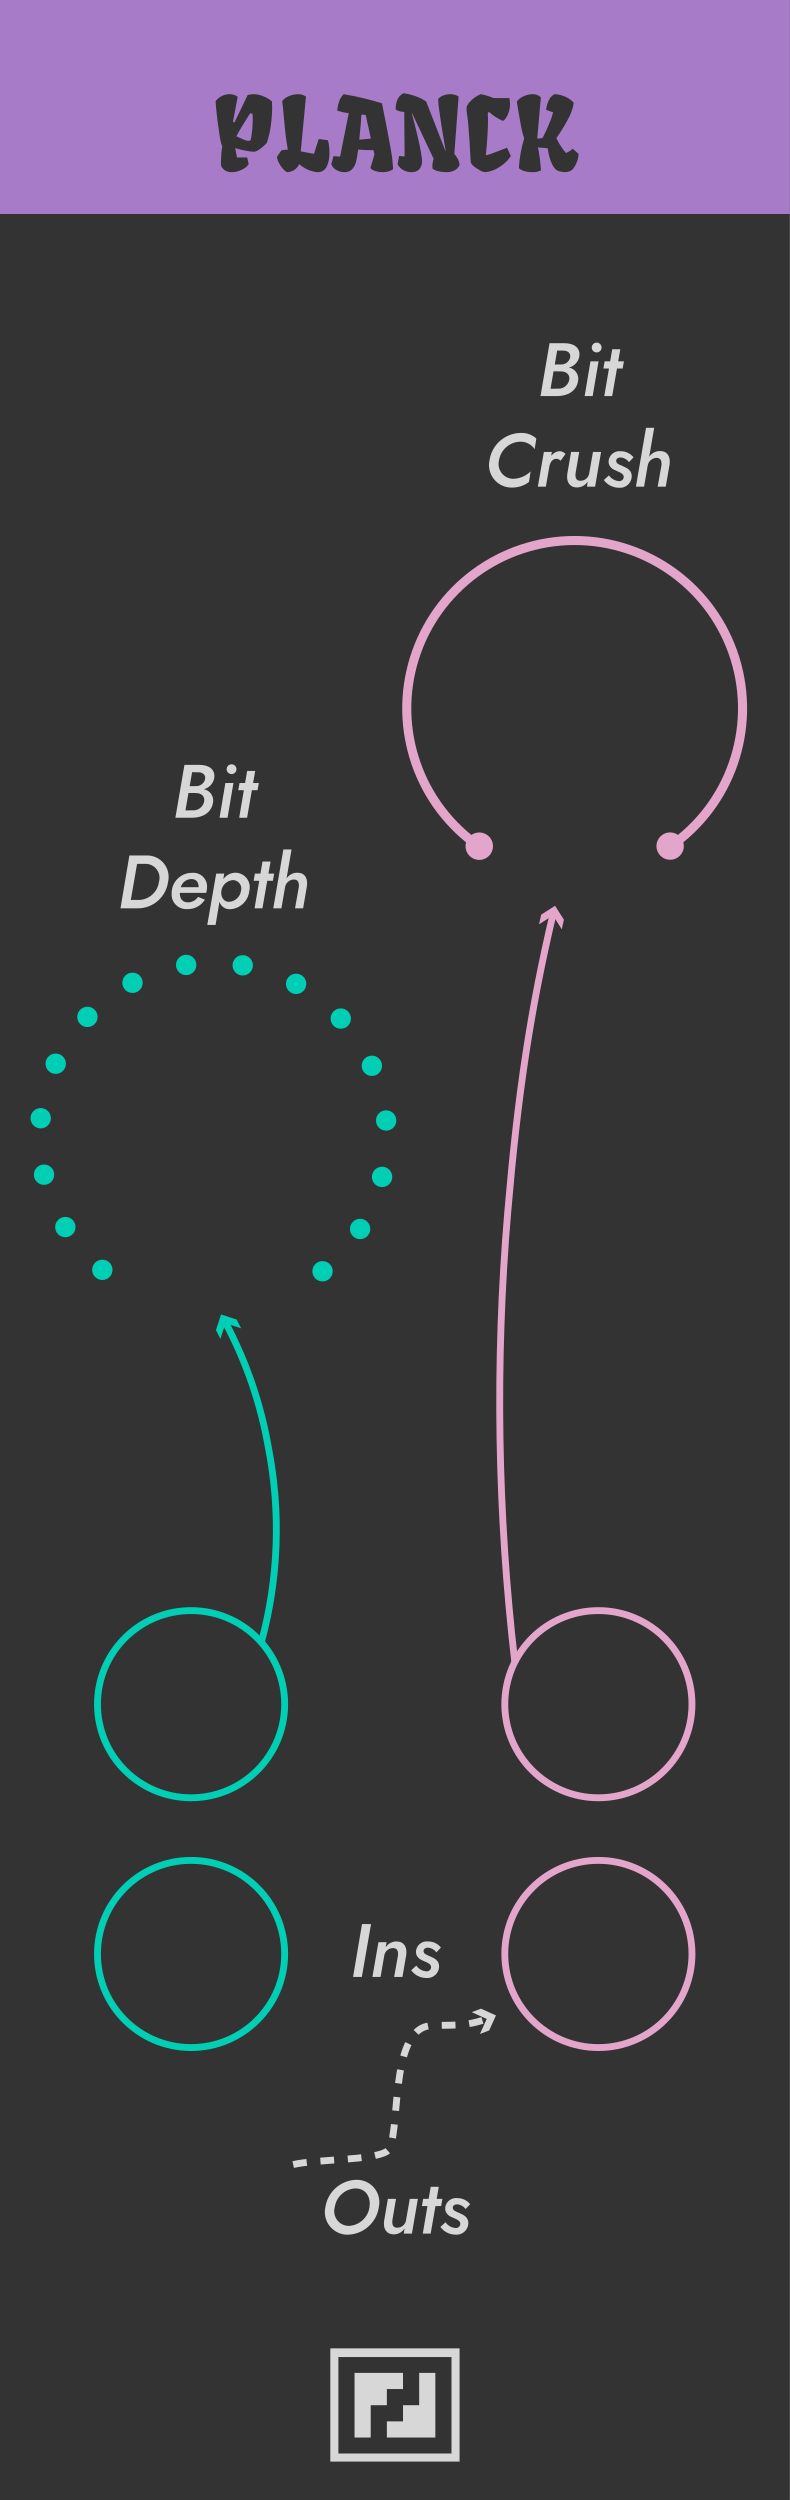
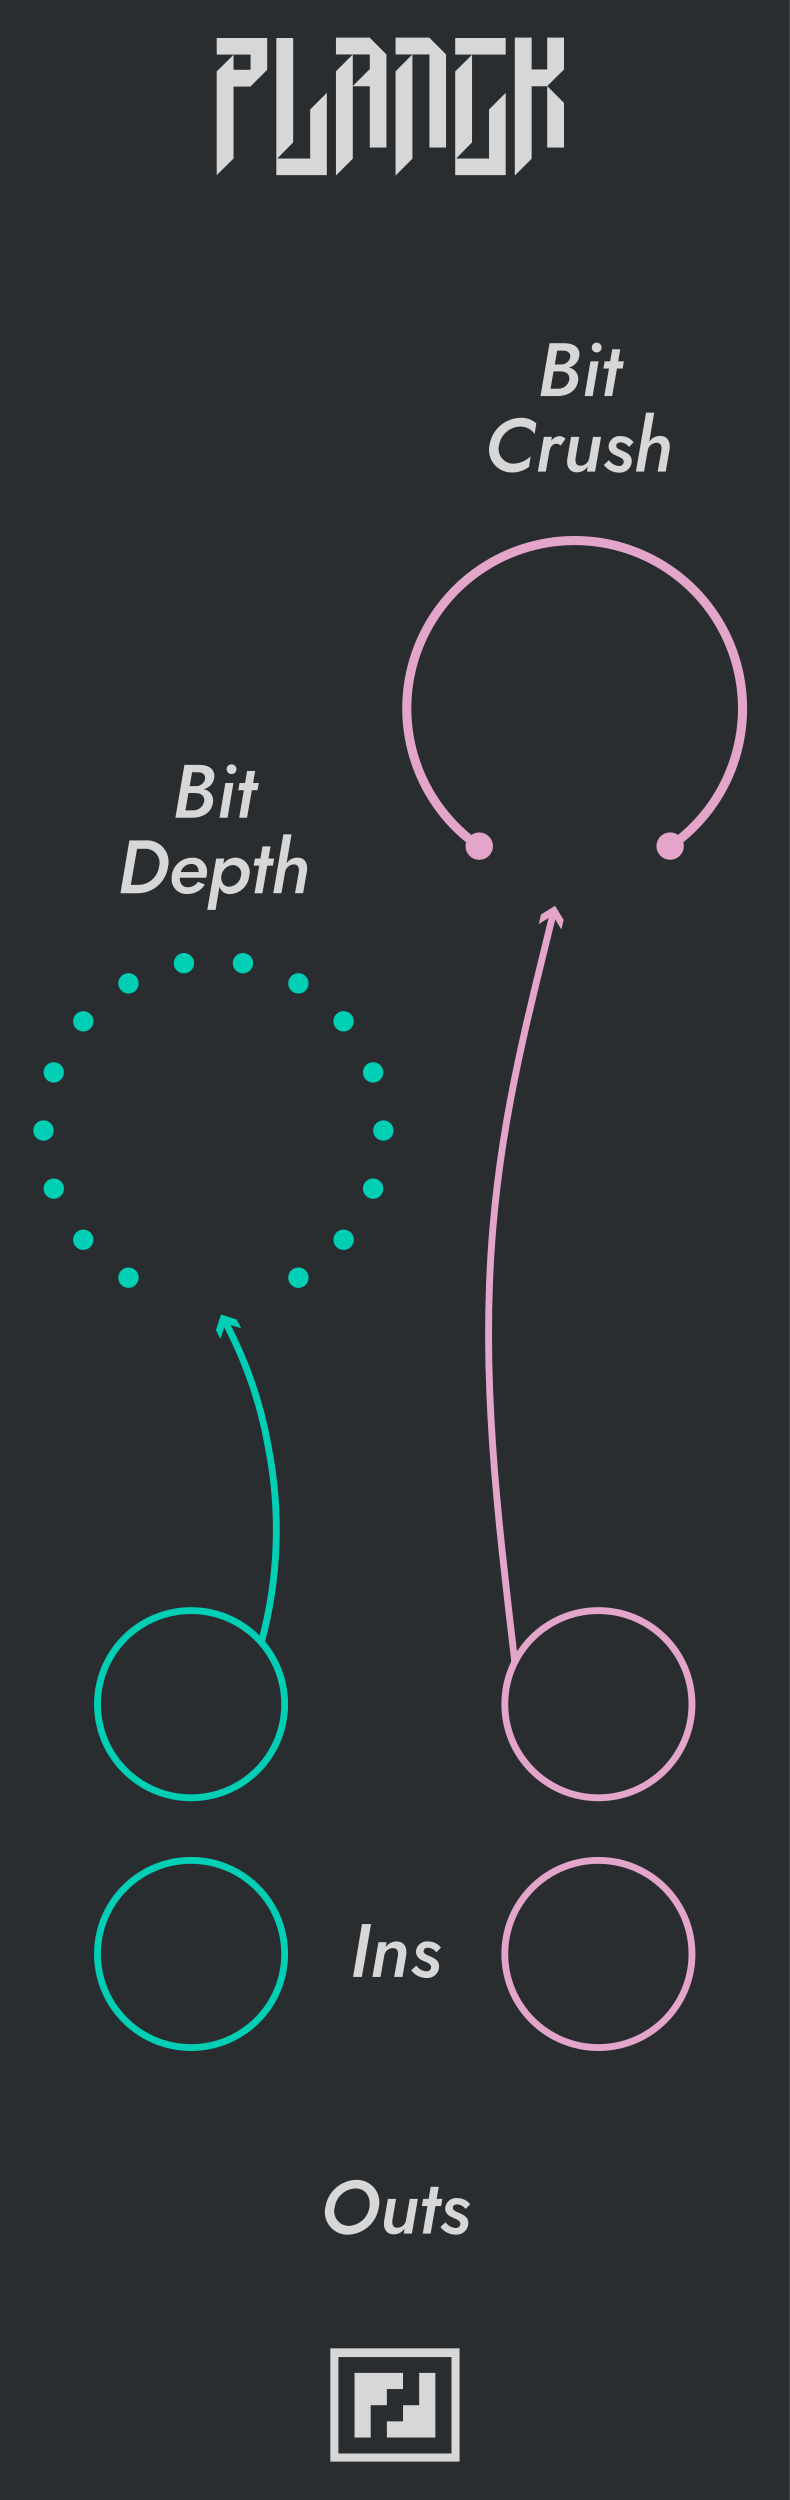
<svg xmlns="http://www.w3.org/2000/svg" width="40.6mm" height="128.5mm" viewBox="0 0 115.087 364.252">
-   <g id="31505f79-d39a-452a-9051-8aa7664caf81" data-name="Planck">
-     <rect id="d9477066-3181-4a6f-98da-338df8daf2e2" data-name="BG" width="115.087" height="364.252" fill="#333" />
-     <rect id="af010ae2-17b0-4c8c-bab3-daff11286b35" data-name="Header" width="115.087" height="31.181" fill="#a87bc9" />
-     <path d="M39.654,15.618a19.5,19.5,0,0,1-.206,2.727,12.839,12.839,0,0,1-.569,2.465,6.082,6.082,0,0,1-.533.526,5.023,5.023,0,0,1-.717.54,1.276,1.276,0,0,1-.641.232,7.656,7.656,0,0,1-1.228-.16,13.157,13.157,0,0,1-1.489-.359l.261,1.351h1.492l.2.962a1.6,1.6,0,0,1-.518.553,3.43,3.43,0,0,1-.9.453,3.293,3.293,0,0,1-1.072.178,1.743,1.743,0,0,1-.8-.179,1.5,1.5,0,0,1-.551-.458.958.958,0,0,1-.2-.564q0-.329.054-1.249a8.466,8.466,0,0,1,.142-1.278,7.915,7.915,0,0,1-.4-1.743q-.222-1.392-.391-2.9t-.171-1.908l.007-.082A2.378,2.378,0,0,1,32.307,14a2.487,2.487,0,0,1,1.138-.279,2,2,0,0,1,1.188.371l-.688,3.657.21.1,1.934-4.009a3.606,3.606,0,0,1,.417-.082,3.746,3.746,0,0,1,.547-.039,3.089,3.089,0,0,1,.75.116,5.136,5.136,0,0,1,.931.352,4.3,4.3,0,0,1,.891.576C39.644,14.994,39.654,15.28,39.654,15.618Zm-2.826,1.87c0-.314-.014-.62-.043-.92l-.341-.058q-.528.816-1.155,1.85t-.844,1.5c.082.035.2.089.355.162q.477.228.818.365a1.655,1.655,0,0,0,.595.136c.2,0,.316-.081.34-.243A16.494,16.494,0,0,0,36.828,17.488Z" fill="#333" />
-     <path d="M47.932,21.2A8.1,8.1,0,0,1,48,22.275a4.465,4.465,0,0,1-.4,2.013,1.439,1.439,0,0,1-1.4.8,4.677,4.677,0,0,1-2.594-1.18,2.023,2.023,0,0,1-1.783,1.18,2.018,2.018,0,0,1-.63-.527,4.308,4.308,0,0,1-.573-.858,2.33,2.33,0,0,1-.268-.858l.645-.927a2,2,0,0,1,.7-.1h.239q-.231-1.362-.359-2.488t-.242-2.494q-.051-.6-.105-1.156t-.12-.942a1.568,1.568,0,0,1,.485-.468,3.31,3.31,0,0,1,.83-.39,3.191,3.191,0,0,1,.989-.156,2.215,2.215,0,0,1,.631.084,1.739,1.739,0,0,1,.536.268l-.761,7.989.094.007,1.833.342.689-2.157,1.333.174A3.956,3.956,0,0,1,47.932,21.2Z" fill="#333" />
-     <path d="M56.946,21.793a19.517,19.517,0,0,1,.315,2.554c0,.088-.005.2-.015.348a2.813,2.813,0,0,1-1.514.391,3.277,3.277,0,0,1-1.033-.159,1.752,1.752,0,0,1-.735-.427l.587-1.971-.138-.656h-.391q-.9,0-1.841-.08a15.549,15.549,0,0,1-.289,1.726,2.573,2.573,0,0,1-.562,1.111,1.432,1.432,0,0,1-1.134.456,2.34,2.34,0,0,1-1.181-.311,1.627,1.627,0,0,1-.746-.848l.326-1.181.957.08,1.26-6.34a8.445,8.445,0,0,1-1.666-.355A4.555,4.555,0,0,1,49.41,14.8a2.524,2.524,0,0,1,.663-1.079,43.822,43.822,0,0,1,5.579,1.326Q56.63,19.89,56.946,21.793Zm-2.91-1.6-.753-3.448-.624-.051c-.023.42-.064.969-.119,1.645s-.119,1.347-.192,2.014Z" fill="#333" />
-     <path d="M64.934,21.968q-1.1-6.391-1.1-7.5a.9.9,0,0,1,.362-.371,2.416,2.416,0,0,1,.652-.277,2.87,2.87,0,0,1,.754-.1,2.6,2.6,0,0,1,.659.092,1.607,1.607,0,0,1,.558.252l-.623,8.358a4.536,4.536,0,0,1,.514.747,2.806,2.806,0,0,1,.268.825,1.59,1.59,0,0,1-.742.824,2.516,2.516,0,0,1-1.192.27,5.082,5.082,0,0,1-1.134-.134,2.2,2.2,0,0,1-.888-.372A1.944,1.944,0,0,1,63,24.261a3.87,3.87,0,0,1,.048-.6,1.767,1.767,0,0,1,.141-.5l-3.166-6.7-.037.015q.145.477.471,1.764t.627,2.67a21.09,21.09,0,0,1,.387,2.232c.01.145.015.253.015.326a1.76,1.76,0,0,1-.373,1.174,1.441,1.441,0,0,1-1.163.441,2.4,2.4,0,0,1-1.21-.318,1.919,1.919,0,0,1-.811-.855l.224-1.182.8.066L58.9,16.305a2.464,2.464,0,0,1-.671-.093,2.048,2.048,0,0,1-.583-.265,3.772,3.772,0,0,1,.243-1.4,1.9,1.9,0,0,1,.909-.97,8.929,8.929,0,0,1,1.645.4,6.135,6.135,0,0,1,1.652.822L64.905,22Z" fill="#333" />
-     <path d="M71.107,17.464q0,1.124-.105,2.652t-.221,2.507a3.272,3.272,0,0,0,.66-.174q.384-.138,1.282-.486.768-.3,1.159-.442l.544,1.21a4.467,4.467,0,0,1-.826.972,6.069,6.069,0,0,1-1.308.905,4.34,4.34,0,0,1-1.547.478,1.72,1.72,0,0,1-.8-.253,6.649,6.649,0,0,1-.88-.58,1.671,1.671,0,0,1-.348-.351.883.883,0,0,1-.138-.352q-.085-1.746-.173-3.05-.2-3.059-.384-4.043a5.313,5.313,0,0,1-.044-.833,1.873,1.873,0,0,1,.417-.718,4.394,4.394,0,0,1,.779-.706,3.748,3.748,0,0,1,.877-.482,8.243,8.243,0,0,1,.945.241,8.414,8.414,0,0,1,.931.332h2.29a4.152,4.152,0,0,1,.094.863,3.63,3.63,0,0,1-.178,1.157,3.412,3.412,0,0,1-.42.881,1.251,1.251,0,0,1-.431.432,7.342,7.342,0,0,1-2.036-1.319l-.174.159Q71.107,16.914,71.107,17.464Z" fill="#333" />
-     <path d="M84.294,22.413a3.146,3.146,0,0,1-.2,1.083,4.2,4.2,0,0,1-.478.953,1.383,1.383,0,0,1-.551.478,1.707,1.707,0,0,1-.746.159,2.867,2.867,0,0,1-.884-.152,1.328,1.328,0,0,1-.688-.5,3.874,3.874,0,0,1-.5-.942A9.426,9.426,0,0,1,79.8,21.6q-.842-.064-1.406-.123a28.962,28.962,0,0,1,.428,3.333,2.42,2.42,0,0,1-1.283.275,3.815,3.815,0,0,1-1.141-.157,2.1,2.1,0,0,1-.8-.429,17.634,17.634,0,0,1,.275-2.275,14.2,14.2,0,0,1,.5-2.029,14.746,14.746,0,0,1-.467-1.837q-.2-1.033-.438-2.518L75.3,14.812a1.636,1.636,0,0,1,.486-.5,3.22,3.22,0,0,1,.829-.421,2.983,2.983,0,0,1,.989-.168,1.7,1.7,0,0,1,1.2.442L78.28,20.2l.768-.087q.457-.862.931-1.989a11.019,11.019,0,0,0,.613-1.75l-1.022-.362a4.072,4.072,0,0,1,.409-1.435,1.807,1.807,0,0,1,.823-.862,3.729,3.729,0,0,1,.876.131,4.373,4.373,0,0,1,1.047.423,2.836,2.836,0,0,1,.873.736,7.106,7.106,0,0,1-.851,2.387,24.531,24.531,0,0,1-1.684,2.735,9.284,9.284,0,0,0,1.4,2.167,3.35,3.35,0,0,0,.978-.623Z" fill="#333" />
-     <polygon points="54.012 345.733 51.658 345.733 51.658 348.087 51.658 350.442 51.658 352.796 51.658 355.15 54.012 355.15 54.012 352.796 54.012 350.442 56.366 350.442 56.366 348.087 58.72 348.087 58.72 345.733 56.366 345.733 54.012 345.733" fill="#d7d7d7" />
-     <polygon points="56.366 355.15 58.72 355.15 61.075 355.15 63.429 355.15 63.429 352.796 63.429 350.442 63.429 348.087 63.429 345.733 61.075 345.733 61.075 348.087 61.075 350.442 58.72 350.442 58.72 352.796 56.366 352.796 56.366 355.15" fill="#d7d7d7" />
-     <polygon points="65.783 342.157 49.304 342.157 49.304 343.425 65.783 343.425 65.783 357.477 49.304 357.477 49.304 342.157 48.127 342.157 48.127 358.655 49.304 358.655 66.96 358.655 66.96 357.477 66.96 342.157 65.783 342.157" fill="#d7d7d7" />
-     <g id="e1bddaf8-ad73-4b9e-ac54-13e120ae8314" data-name="Text">
-       <path d="M81.192,57.708H78.75l1.32-7.7h2.222c1.3,0,2.311.639,2.113,1.937A2.048,2.048,0,0,1,82.9,53.55a1.673,1.673,0,0,1,1.332,1.936C84.009,56.982,82.71,57.708,81.192,57.708ZM80.653,54.1l-.44,2.541,1-.011a1.613,1.613,0,0,0,1.727-1.276c.132-.792-.429-1.243-1.232-1.243Zm.176-.99.858-.011a1.318,1.318,0,0,0,1.386-1.012c.11-.616-.33-1-.968-1l-.924-.01Z" fill="#d7d7d7" />
-       <path d="M87.209,52.648l-.858,5.06H85.185l.847-5.06Zm-.242-2.729a.716.716,0,1,1-.748.715A.722.722,0,0,1,86.967,49.919Z" fill="#d7d7d7" />
-       <path d="M88.9,52.648l.3-1.76h1.178l-.308,1.76h.836l-.187,1.045h-.825l-.7,4.015H88.045l.682-4.015h-.815l.187-1.045Z" fill="#d7d7d7" />
-       <path d="M74.758,69.765a3.756,3.756,0,0,0,2.552-1.078l-.231,1.54a4.067,4.067,0,0,1-2.5.814,3.28,3.28,0,0,1-3.256-3.983,4.66,4.66,0,0,1,4.533-3.982,3.2,3.2,0,0,1,2.288.814L77.9,65.441a2.488,2.488,0,0,0-2.134-1.089,3.221,3.221,0,0,0-3.059,2.706A2.167,2.167,0,0,0,74.758,69.765Z" fill="#d7d7d7" />
-       <path d="M81.082,66.849c-.539-.011-.869.44-1.011.957l-.539,3.1H78.365l.88-5.061h1.166l-.1.572a1.642,1.642,0,0,1,1.2-.682,1.218,1.218,0,0,1,.881.4l-.7.99A.911.911,0,0,0,81.082,66.849Z" fill="#d7d7d7" />
-       <path d="M84.547,70.051a1.285,1.285,0,0,0,1.3-1.079l.55-3.124h1.178l-.87,5.061H85.515l.121-.748a1.849,1.849,0,0,1-1.562.858c-1.145,0-1.573-.892-1.419-1.958l.55-3.213h1.188l-.528,3.08C83.788,69.522,83.909,70.051,84.547,70.051Z" fill="#d7d7d7" />
-       <path d="M90.179,70.1a.637.637,0,0,0,.7-.595c.011-.439-.484-.67-.968-.857-.616-.243-1.265-.606-1.243-1.464a1.591,1.591,0,0,1,1.782-1.441,2.353,2.353,0,0,1,1.859.891l-.66.693a1.676,1.676,0,0,0-1.21-.682c-.4,0-.66.2-.66.484-.022.4.418.561.924.77.748.319,1.364.66,1.342,1.541a1.714,1.714,0,0,1-1.859,1.627,2.742,2.742,0,0,1-2.211-1.122l.748-.682A1.942,1.942,0,0,0,90.179,70.1Z" fill="#d7d7d7" />
-       <path d="M95.679,66.706a1.345,1.345,0,0,0-1.3,1.078l-.539,3.125H92.654l1.474-8.581h1.188l-.726,4.224a1.88,1.88,0,0,1,1.562-.836c1.144,0,1.551.847,1.408,1.947L97,70.909H95.822l.55-3.081C96.438,67.234,96.317,66.728,95.679,66.706Z" fill="#d7d7d7" />
-       <path d="M28,119.145H25.554l1.32-7.7H29.1c1.3,0,2.311.638,2.113,1.937a2.049,2.049,0,0,1-1.508,1.606,1.672,1.672,0,0,1,1.332,1.936C30.813,118.418,29.514,119.145,28,119.145Zm-.539-3.609-.44,2.541,1-.011a1.613,1.613,0,0,0,1.727-1.276c.133-.792-.428-1.243-1.232-1.243Zm.176-.99.858-.011a1.32,1.32,0,0,0,1.387-1.013c.11-.616-.33-1-.969-1l-.924-.01Z" fill="#d7d7d7" />
-       <path d="M34.013,114.084l-.858,5.061H31.989l.847-5.061Zm-.242-2.729a.716.716,0,1,1-.748.715A.721.721,0,0,1,33.771,111.355Z" fill="#d7d7d7" />
-       <path d="M35.707,114.084l.3-1.761h1.177l-.308,1.761h.836l-.187,1.045H36.7l-.7,4.016H34.849l.682-4.016h-.814l.187-1.045Z" fill="#d7d7d7" />
-       <path d="M17.552,132.345l1.3-7.7h2.4a3.131,3.131,0,0,1,3.235,3.85,4.443,4.443,0,0,1-4.467,3.851Zm2.42-6.48-.913,5.259H20.1a3.02,3.02,0,0,0,3.058-2.63,2.04,2.04,0,0,0-2.079-2.629Z" fill="#d7d7d7" />
-       <path d="M25.01,130.145a2.944,2.944,0,0,1,2.97-2.971,2,2,0,0,1,2.178,2.222,2.42,2.42,0,0,1-.121.694H26.2c-.022.813.374,1.386,1.188,1.386a1.779,1.779,0,0,0,1.474-.8l.99.406a2.9,2.9,0,0,1-2.563,1.376A2.135,2.135,0,0,1,25.01,130.145Zm1.331-.88h2.6v-.023c0-.725-.352-1.166-1.056-1.166A1.629,1.629,0,0,0,26.341,129.265Z" fill="#d7d7d7" />
-       <path d="M30.2,134.765l1.3-7.481h1.166l-.132.814a2.215,2.215,0,0,1,1.793-.946,2.111,2.111,0,0,1,1.991,2.662,2.948,2.948,0,0,1-2.816,2.663,1.556,1.556,0,0,1-1.53-1.079l-.561,3.367Zm3.741-6.535a1.84,1.84,0,0,0-1.694,1.584c-.111.847.319,1.563,1.078,1.584a1.842,1.842,0,0,0,1.782-1.584A1.231,1.231,0,0,0,33.942,128.23Z" fill="#d7d7d7" />
-       <path d="M37.946,127.284l.3-1.761H39.42l-.308,1.761h.836l-.187,1.045h-.825l-.7,4.016H37.088l.682-4.016h-.815l.187-1.045Z" fill="#d7d7d7" />
-       <path d="M42.841,128.143a1.342,1.342,0,0,0-1.3,1.078L41,132.345H39.815l1.474-8.581h1.189l-.726,4.224a1.88,1.88,0,0,1,1.562-.836c1.144,0,1.551.847,1.408,1.948l-.561,3.245H42.984l.55-3.08C43.6,128.67,43.479,128.164,42.841,128.143Z" fill="#d7d7d7" />
-       <path d="M51.94,317.6a3.27,3.27,0,0,1,3.256,3.983,4.684,4.684,0,0,1-4.533,4.016,3.3,3.3,0,0,1-3.256-4.016A4.681,4.681,0,0,1,51.94,317.6ZM50.8,324.315a3.175,3.175,0,0,0,3.036-2.728c.22-1.408-.484-2.718-2.024-2.729a3.178,3.178,0,0,0-3.037,2.729A2.138,2.138,0,0,0,50.8,324.315Z" fill="#d7d7d7" />
-       <path d="M57.857,324.579a1.285,1.285,0,0,0,1.3-1.078l.55-3.124h1.177l-.869,5.061H58.825l.122-.749a1.846,1.846,0,0,1-1.562.859c-1.145,0-1.574-.892-1.42-1.959l.55-3.212H57.7l-.527,3.08C57.1,324.052,57.219,324.579,57.857,324.579Z" fill="#d7d7d7" />
-       <path d="M62.455,320.377l.3-1.761h1.177l-.308,1.761h.837l-.187,1.045h-.825l-.7,4.016H61.6l.683-4.016h-.815l.187-1.045Z" fill="#d7d7d7" />
-       <path d="M66.371,324.623a.637.637,0,0,0,.7-.594c.012-.44-.483-.671-.968-.858-.616-.242-1.265-.605-1.243-1.463a1.591,1.591,0,0,1,1.782-1.441,2.352,2.352,0,0,1,1.86.891l-.661.693a1.676,1.676,0,0,0-1.209-.682c-.4,0-.661.2-.661.484-.022.4.418.561.924.77.749.319,1.364.66,1.342,1.54a1.713,1.713,0,0,1-1.858,1.629,2.748,2.748,0,0,1-2.212-1.122l.748-.683A1.937,1.937,0,0,0,66.371,324.623Z" fill="#d7d7d7" />
-       <path d="M54.062,280.341l-1.342,7.7H51.444l1.3-7.7Z" fill="#d7d7d7" />
-       <path d="M57.274,283.84a1.284,1.284,0,0,0-1.287,1.089l-.539,3.113H54.26l.88-5.061h1.177l-.121.748a1.833,1.833,0,0,1,1.562-.858c1.155,0,1.585.88,1.43,1.958l-.55,3.213h-1.21l.55-3.08C58.055,284.367,57.934,283.84,57.274,283.84Z" fill="#d7d7d7" />
-       <path d="M62.114,287.228a.637.637,0,0,0,.7-.594c.011-.441-.484-.671-.968-.859-.616-.242-1.265-.6-1.243-1.463a1.591,1.591,0,0,1,1.782-1.441,2.351,2.351,0,0,1,1.859.892l-.66.692a1.676,1.676,0,0,0-1.21-.682c-.4,0-.66.2-.66.485-.022.4.418.56.924.769.748.32,1.364.661,1.342,1.54a1.714,1.714,0,0,1-1.859,1.629,2.744,2.744,0,0,1-2.211-1.122l.748-.682A1.94,1.94,0,0,0,62.114,287.228Z" fill="#d7d7d7" />
+   <g id="23d4c8a6-37ba-46aa-a5a0-c391fe01342a" data-name="Planck">
+     <rect id="bdac14de-3951-490d-a577-4125c02500e1" data-name="BG" width="115.087" height="364.252" style="fill: #2a2d30" />
+     <g>
+       <path d="M38.93,10.196h-.027l-2.425,2.425H34.027V23.094L31.575,25.519V10.409l2.452-2.425v2.185h2.479V7.958H31.575V5.533h7.355Z" style="fill: #d7d7d7" />
+       <path d="M47.617,13.527V25.519H40.262V5.533h2.452V20.749l-2.318,2.345h4.797V15.952Z" style="fill: #d7d7d7" />
+       <path d="M56.304,7.931v13.564H53.88V12.568H51.401V23.121l-2.452,2.452V10.383l2.452-2.452V12.541l2.398-2.398h.08V7.931H48.949V5.479H53.853Z" style="fill: #d7d7d7" />
+       <path d="M64.991,7.931v13.564H62.567V7.931H57.636V5.479h4.903Zm-7.355,2.452,2.452-2.452V23.121l-2.452,2.452Z" style="fill: #d7d7d7" />
+       <path d="M73.678,5.533V7.958h-7.355V5.533Zm-2.425,10.419,2.425-2.425V25.519h-7.355V10.409l2.452-2.425V20.749L66.457,23.094h4.797Z" style="fill: #d7d7d7" />
+       <path d="M82.179,5.479v4.664h-.027L79.727,12.541,82.179,14.993v6.502H79.727V12.568H77.462V23.121l-2.452,2.452V5.479h2.452v4.637h2.265V5.479Z" style="fill: #d7d7d7" />
    </g>
-     <g id="7802c155-8577-47c3-9fab-ed3b5eb956a0" data-name="Legend">
-       <circle cx="27.839" cy="248.302" r="13.636" fill="none" stroke="#00cfb5" stroke-miterlimit="10" />
-       <circle cx="87.186" cy="284.696" r="13.636" fill="none" stroke="#e4a5cb" stroke-miterlimit="10" />
-       <circle cx="27.839" cy="284.696" r="13.636" fill="none" stroke="#00cfb5" stroke-miterlimit="10" />
-       <path d="M69.885,124.045a.661.661,0,0,1-.376-.116,25.124,25.124,0,1,1,28.454-.011.664.664,0,0,1-.753-1.094,23.8,23.8,0,1,0-26.949.01.664.664,0,0,1-.376,1.211Z" fill="#e4a5cb" />
-       <path d="M70.938,121.626a2,2,0,1,1-2.769.55A2,2,0,0,1,70.938,121.626Z" fill="#e4a5cb" />
-       <circle cx="97.64" cy="123.276" r="1.997" fill="#e4a5cb" />
-       <path d="M42.722,315.378c3.559-.817,11.5-.564,13.644-1.918,2.184-1.377.069-17.9,6.37-18.306,3.016-.193,4.957.228,8.4-1.077" fill="none" stroke="#d7d7d7" stroke-miterlimit="10" stroke-dasharray="2 2" />
-       <polygon points="69.93 296.347 70.915 294.16 68.728 293.176 70.074 292.666 72.26 293.65 71.276 295.836 69.93 296.347" fill="#d7d7d7" />
-       <path d="M32.753,192.519A61.013,61.013,0,0,1,39.1,210.888a62.452,62.452,0,0,1-1.043,28.465" fill="none" stroke="#00cfb5" stroke-miterlimit="10" />
-       <polygon points="32.114 195.077 32.858 192.797 35.137 193.542 34.486 192.259 32.206 191.515 31.463 193.794 32.114 195.077" fill="#00cfb5" />
-       <path d="M80.605,133.085c-3.288,13.907-5.159,26.24-6.63,43.559a327.925,327.925,0,0,0,1.043,65.631" fill="none" stroke="#e4a5cb" stroke-miterlimit="10" />
-       <polygon points="78.54 134.671 80.56 133.379 81.851 135.4 82.161 133.994 80.87 131.974 78.849 133.265 78.54 134.671" fill="#e4a5cb" />
-       <circle cx="87.186" cy="248.302" r="13.636" fill="none" stroke="#e4a5cb" stroke-miterlimit="10" />
-       <circle cx="14.911" cy="185.014" r="1.483" fill="#00cfb5" />
-       <circle cx="9.52" cy="178.784" r="1.483" fill="#00cfb5" />
-       <circle cx="6.417" cy="171.152" r="1.483" fill="#00cfb5" />
-       <circle cx="5.932" cy="162.928" r="1.483" fill="#00cfb5" />
-       <circle cx="8.116" cy="154.984" r="1.483" fill="#00cfb5" />
-       <circle cx="12.738" cy="148.164" r="1.483" fill="#00cfb5" />
-       <circle cx="19.307" cy="143.192" r="1.483" fill="#00cfb5" />
-       <circle cx="27.126" cy="140.595" r="1.483" fill="#00cfb5" />
-       <circle cx="35.364" cy="140.649" r="1.483" fill="#00cfb5" />
-       <circle cx="43.148" cy="143.348" r="1.483" fill="#00cfb5" />
-       <circle cx="49.651" cy="148.406" r="1.483" fill="#00cfb5" />
-       <circle cx="54.183" cy="155.286" r="1.483" fill="#00cfb5" />
-       <circle cx="56.264" cy="163.257" r="1.483" fill="#00cfb5" />
-       <circle cx="55.671" cy="171.475" r="1.483" fill="#00cfb5" />
-       <circle cx="52.468" cy="179.065" r="1.483" fill="#00cfb5" />
-       <circle cx="46.996" cy="185.224" r="1.483" fill="#00cfb5" />
+     <g id="5083864d-f2fb-40d3-a869-5e57e25d4751" data-name="Logo">
+       <g>
+         <polygon points="54.012 345.733 51.658 345.733 51.658 348.087 51.658 350.442 51.658 352.796 51.658 355.15 54.012 355.15 54.012 352.796 54.012 350.442 56.366 350.442 56.366 348.087 58.72 348.087 58.72 345.733 56.366 345.733 54.012 345.733" style="fill: #d7d7d7" />
+         <polygon points="56.366 355.15 58.72 355.15 61.075 355.15 63.429 355.15 63.429 352.796 63.429 350.442 63.429 348.087 63.429 345.733 61.075 345.733 61.075 348.087 61.075 350.442 58.72 350.442 58.72 352.796 56.366 352.796 56.366 355.15" style="fill: #d7d7d7" />
+         <polygon points="65.783 342.157 49.304 342.157 49.304 343.425 65.783 343.425 65.783 357.477 49.304 357.477 49.304 342.157 48.127 342.157 48.127 358.655 49.304 358.655 66.96 358.655 66.96 357.477 66.96 342.157 65.783 342.157" style="fill: #d7d7d7" />
+       </g>
+     </g>
+     <g id="1287b3d0-73ab-43f2-a494-669a6ab1be8f" data-name="Text">
+       <g>
+         <path d="M81.192,57.709H78.75l1.32-7.701h2.222c1.298,0,2.311.638,2.112,1.937a2.046,2.046,0,0,1-1.507,1.606,1.673,1.673,0,0,1,1.332,1.937C84.009,56.982,82.71,57.709,81.192,57.709Zm-.539-3.608-.44,2.541,1.001-.011A1.613,1.613,0,0,0,82.941,55.354c.132-.792-.429-1.243-1.232-1.243Zm.176-.99.858-.011a1.319,1.319,0,0,0,1.386-1.012c.11-.616-.33-1.001-.968-1.001l-.924-.011Z" style="fill: #d7d7d7" />
+         <path d="M87.209,52.648l-.858,5.061h-1.166l.847-5.061Zm-.242-2.729a.716.716,0,1,1-.748.715A.721.721,0,0,1,86.967,49.919Z" style="fill: #d7d7d7" />
+         <path d="M88.903,52.648l.297-1.76h1.177l-.308,1.76H90.905l-.187,1.045h-.825l-.704,4.016h-1.144l.682-4.016h-.814l.187-1.045Z" style="fill: #d7d7d7" />
+         <path d="M74.758,67.564a3.75,3.75,0,0,0,2.552-1.078l-.231,1.54a4.065,4.065,0,0,1-2.498.814A3.279,3.279,0,0,1,71.325,64.858a4.661,4.661,0,0,1,4.533-3.982,3.202,3.202,0,0,1,2.288.814l-.242,1.551a2.489,2.489,0,0,0-2.134-1.089,3.221,3.221,0,0,0-3.059,2.707A2.166,2.166,0,0,0,74.758,67.564Z" style="fill: #d7d7d7" />
+         <path d="M81.082,64.649c-.539-.011-.869.44-1.012.957l-.539,3.103H78.365l.88-5.061h1.166l-.099.572a1.644,1.644,0,0,1,1.199-.682,1.22,1.22,0,0,1,.88.396l-.704.99A.911.911,0,0,0,81.082,64.649Z" style="fill: #d7d7d7" />
+         <path d="M84.547,67.851A1.285,1.285,0,0,0,85.845,66.772l.55-3.124h1.177l-.869,5.061H85.515l.121-.748a1.847,1.847,0,0,1-1.562.858c-1.145,0-1.573-.891-1.419-1.958l.55-3.212h1.188L83.865,66.728C83.788,67.322,83.909,67.851,84.547,67.851Z" style="fill: #d7d7d7" />
+         <path d="M90.179,67.895a.637.637,0,0,0,.704-.594c.011-.44-.484-.671-.968-.858-.616-.242-1.265-.605-1.243-1.463a1.591,1.591,0,0,1,1.782-1.441,2.354,2.354,0,0,1,1.859.891l-.66.693a1.677,1.677,0,0,0-1.21-.682c-.396,0-.66.198-.66.484-.022.396.418.561.924.77.748.319,1.364.66,1.342,1.541A1.714,1.714,0,0,1,90.19,68.862a2.744,2.744,0,0,1-2.211-1.122l.748-.682A1.94,1.94,0,0,0,90.179,67.895Z" style="fill: #d7d7d7" />
+         <path d="M95.679,64.506A1.345,1.345,0,0,0,94.381,65.584l-.539,3.125H92.654l1.474-8.581h1.188l-.726,4.225a1.879,1.879,0,0,1,1.562-.836c1.144,0,1.551.847,1.408,1.947l-.561,3.246H95.822l.55-3.081C96.438,65.034,96.317,64.528,95.679,64.506Z" style="fill: #d7d7d7" />
+       </g>
+       <g>
+         <path d="M27.996,119.145H25.554l1.32-7.701h2.222c1.298,0,2.311.638,2.112,1.937a2.049,2.049,0,0,1-1.507,1.606,1.672,1.672,0,0,1,1.332,1.936C30.813,118.418,29.514,119.145,27.996,119.145Zm-.539-3.608-.44,2.541,1.001-.011A1.613,1.613,0,0,0,29.745,116.79c.132-.792-.429-1.243-1.232-1.243Zm.176-.99.858-.011a1.318,1.318,0,0,0,1.386-1.013c.11-.616-.33-1.001-.968-1.001l-.924-.011Z" style="fill: #d7d7d7" />
+         <path d="M34.013,114.084l-.858,5.061H31.989l.847-5.061Zm-.242-2.729a.716.716,0,1,1-.748.715A.721.721,0,0,1,33.771,111.355Z" style="fill: #d7d7d7" />
+         <path d="M35.707,114.084l.297-1.761h1.177l-.308,1.761h.836l-.187,1.045H36.697l-.704,4.016h-1.144l.682-4.016h-.814l.187-1.045Z" style="fill: #d7d7d7" />
+         <path d="M17.552,130.145l1.298-7.701H21.248a3.131,3.131,0,0,1,3.234,3.851,4.442,4.442,0,0,1-4.466,3.851Zm2.42-6.479-.913,5.259h1.045a3.021,3.021,0,0,0,3.058-2.63,2.04,2.04,0,0,0-2.079-2.629Z" style="fill: #d7d7d7" />
+         <path d="M25.01,127.944a2.944,2.944,0,0,1,2.971-2.971,1.999,1.999,0,0,1,2.178,2.223,2.449,2.449,0,0,1-.121.693H26.198c-.022.813.374,1.386,1.188,1.386a1.778,1.778,0,0,0,1.474-.803l.99.406a2.905,2.905,0,0,1-2.563,1.376A2.135,2.135,0,0,1,25.01,127.944Zm1.332-.88h2.596V127.042c0-.726-.352-1.166-1.056-1.166A1.628,1.628,0,0,0,26.341,127.064Z" style="fill: #d7d7d7" />
+         <path d="M30.201,132.564l1.298-7.48h1.166l-.132.813a2.216,2.216,0,0,1,1.793-.945,2.111,2.111,0,0,1,1.991,2.662,2.948,2.948,0,0,1-2.816,2.662,1.555,1.555,0,0,1-1.529-1.078l-.561,3.366Zm3.741-6.534a1.84,1.84,0,0,0-1.694,1.584c-.11.847.319,1.562,1.078,1.584a1.843,1.843,0,0,0,1.782-1.584A1.231,1.231,0,0,0,33.942,126.03Z" style="fill: #d7d7d7" />
+         <path d="M37.946,125.084l.297-1.761h1.177l-.308,1.761H39.948l-.187,1.045h-.825l-.704,4.016h-1.144l.682-4.016h-.814l.187-1.045Z" style="fill: #d7d7d7" />
+         <path d="M42.841,125.942a1.344,1.344,0,0,0-1.298,1.078l-.539,3.124H39.815l1.474-8.581H42.478l-.726,4.225a1.88,1.88,0,0,1,1.562-.836c1.144,0,1.551.847,1.408,1.947l-.561,3.245H42.984l.55-3.08C43.6,126.47,43.479,125.964,42.841,125.942Z" style="fill: #d7d7d7" />
+       </g>
+       <g>
+         <path d="M51.94,317.604a3.269,3.269,0,0,1,3.256,3.982,4.683,4.683,0,0,1-4.533,4.016,3.296,3.296,0,0,1-3.256-4.016A4.681,4.681,0,0,1,51.94,317.604Zm-1.144,6.711a3.176,3.176,0,0,0,3.036-2.729c.22-1.408-.484-2.718-2.024-2.729a3.176,3.176,0,0,0-3.037,2.729A2.139,2.139,0,0,0,50.796,324.315Z" style="fill: #d7d7d7" />
+         <path d="M57.857,324.579a1.284,1.284,0,0,0,1.298-1.078l.55-3.124h1.177l-.869,5.061H58.825l.121-.748a1.847,1.847,0,0,1-1.562.858c-1.145,0-1.573-.892-1.419-1.959l.55-3.212h1.188l-.528,3.08C57.098,324.052,57.219,324.579,57.857,324.579Z" style="fill: #d7d7d7" />
+         <path d="M62.455,320.377l.297-1.761h1.177l-.308,1.761h.836l-.187,1.045h-.825l-.704,4.016h-1.144l.682-4.016H61.465l.187-1.045Z" style="fill: #d7d7d7" />
+         <path d="M66.371,324.623a.637.637,0,0,0,.704-.594c.011-.44-.484-.671-.968-.858-.616-.242-1.265-.604-1.243-1.463a1.592,1.592,0,0,1,1.782-1.441,2.352,2.352,0,0,1,1.859.892l-.66.692a1.676,1.676,0,0,0-1.21-.682c-.396,0-.66.198-.66.484-.022.396.418.561.924.77.749.319,1.364.66,1.342,1.54a1.714,1.714,0,0,1-1.859,1.629,2.746,2.746,0,0,1-2.211-1.122l.748-.683A1.937,1.937,0,0,0,66.371,324.623Z" style="fill: #d7d7d7" />
+       </g>
+       <g>
+         <path d="M54.062,280.341,52.72,288.042H51.444l1.298-7.701Z" style="fill: #d7d7d7" />
+         <path d="M57.274,283.84a1.284,1.284,0,0,0-1.287,1.089L55.448,288.042H54.26l.88-5.061h1.177l-.121.748a1.832,1.832,0,0,1,1.562-.858c1.155,0,1.584.88,1.43,1.958l-.55,3.213H57.428l.55-3.08C58.055,284.367,57.934,283.84,57.274,283.84Z" style="fill: #d7d7d7" />
+         <path d="M62.114,287.228a.637.637,0,0,0,.704-.594c.011-.44-.484-.671-.968-.858-.616-.242-1.265-.604-1.243-1.463a1.592,1.592,0,0,1,1.782-1.441,2.352,2.352,0,0,1,1.859.892l-.66.692a1.676,1.676,0,0,0-1.21-.682c-.396,0-.66.198-.66.484-.022.396.418.561.924.77.748.319,1.364.66,1.342,1.54a1.714,1.714,0,0,1-1.859,1.629,2.746,2.746,0,0,1-2.211-1.122l.748-.683A1.937,1.937,0,0,0,62.114,287.228Z" style="fill: #d7d7d7" />
+       </g>
+     </g>
+     <g id="d8d54e00-1093-40f7-8148-74d1013eb25f" data-name="Legend">
+       <circle cx="27.839" cy="248.302" r="13.636" style="fill: none;stroke: #00cfb5;stroke-miterlimit: 10" />
+       <circle cx="87.186" cy="284.696" r="13.636" style="fill: none;stroke: #e4a5cb;stroke-miterlimit: 10" />
+       <circle cx="27.839" cy="284.696" r="13.636" style="fill: none;stroke: #00cfb5;stroke-miterlimit: 10" />
+       <g>
+         <path d="M69.885,124.045a.659.659,0,0,1-.375-.117,25.123,25.123,0,1,1,28.454-.01.664.664,0,0,1-.753-1.094,23.797,23.797,0,1,0-26.949.01.664.664,0,0,1-.377,1.211Z" style="fill: #e4a5cb" />
+         <path d="M70.938,121.626a1.997,1.997,0,1,1-2.769.55A1.997,1.997,0,0,1,70.938,121.626Z" style="fill: #e4a5cb" />
+         <circle cx="97.64" cy="123.276" r="1.997" style="fill: #e4a5cb" />
+       </g>
+       <g>
+         <path d="M32.753,192.519a61.016,61.016,0,0,1,6.348,18.37,62.454,62.454,0,0,1-1.043,28.464" style="fill: none;stroke: #00cfb5;stroke-miterlimit: 10" />
+         <polygon points="32.114 195.077 32.858 192.797 35.137 193.542 34.486 192.259 32.206 191.515 31.463 193.794 32.114 195.077" style="fill: #00cfb5" />
+       </g>
+       <g>
+         <path d="M80.602,133.085c-3.393,14.014-7.306,28.378-8.777,45.7-1.85,21.779.652,41.72,3.193,63.491" style="fill: none;stroke: #e4a5cb;stroke-miterlimit: 10" />
+         <polygon points="78.496 134.633 80.538 133.374 81.795 135.416 82.128 134.015 80.87 131.974 78.829 133.232 78.496 134.633" style="fill: #e4a5cb" />
+       </g>
+       <circle cx="87.186" cy="248.302" r="13.636" style="fill: none;stroke: #e4a5cb;stroke-miterlimit: 10" />
+       <g>
+         <circle cx="18.719" cy="186.159" r="1.483" style="fill: #00cfb5" />
+         <circle cx="12.132" cy="180.632" r="1.483" style="fill: #00cfb5" />
+         <circle cx="7.833" cy="173.185" r="1.483" style="fill: #00cfb5" />
+         <circle cx="6.34" cy="164.718" r="1.483" style="fill: #00cfb5" />
+         <circle cx="7.833" cy="156.25" r="1.483" style="fill: #00cfb5" />
+         <circle cx="12.132" cy="148.804" r="1.483" style="fill: #00cfb5" />
+         <circle cx="18.719" cy="143.277" r="1.483" style="fill: #00cfb5" />
+         <circle cx="26.799" cy="140.336" r="1.483" style="fill: #00cfb5" />
+         <circle cx="35.397" cy="140.336" r="1.483" style="fill: #00cfb5" />
+         <circle cx="43.477" cy="143.277" r="1.483" style="fill: #00cfb5" />
+         <circle cx="50.063" cy="148.804" r="1.483" style="fill: #00cfb5" />
+         <circle cx="54.363" cy="156.25" r="1.483" style="fill: #00cfb5" />
+         <circle cx="55.856" cy="164.718" r="1.483" style="fill: #00cfb5" />
+         <circle cx="54.363" cy="173.185" r="1.483" style="fill: #00cfb5" />
+         <circle cx="50.063" cy="180.632" r="1.483" style="fill: #00cfb5" />
+         <circle cx="43.477" cy="186.159" r="1.483" style="fill: #00cfb5" />
+       </g>
    </g>
  </g>
</svg>
